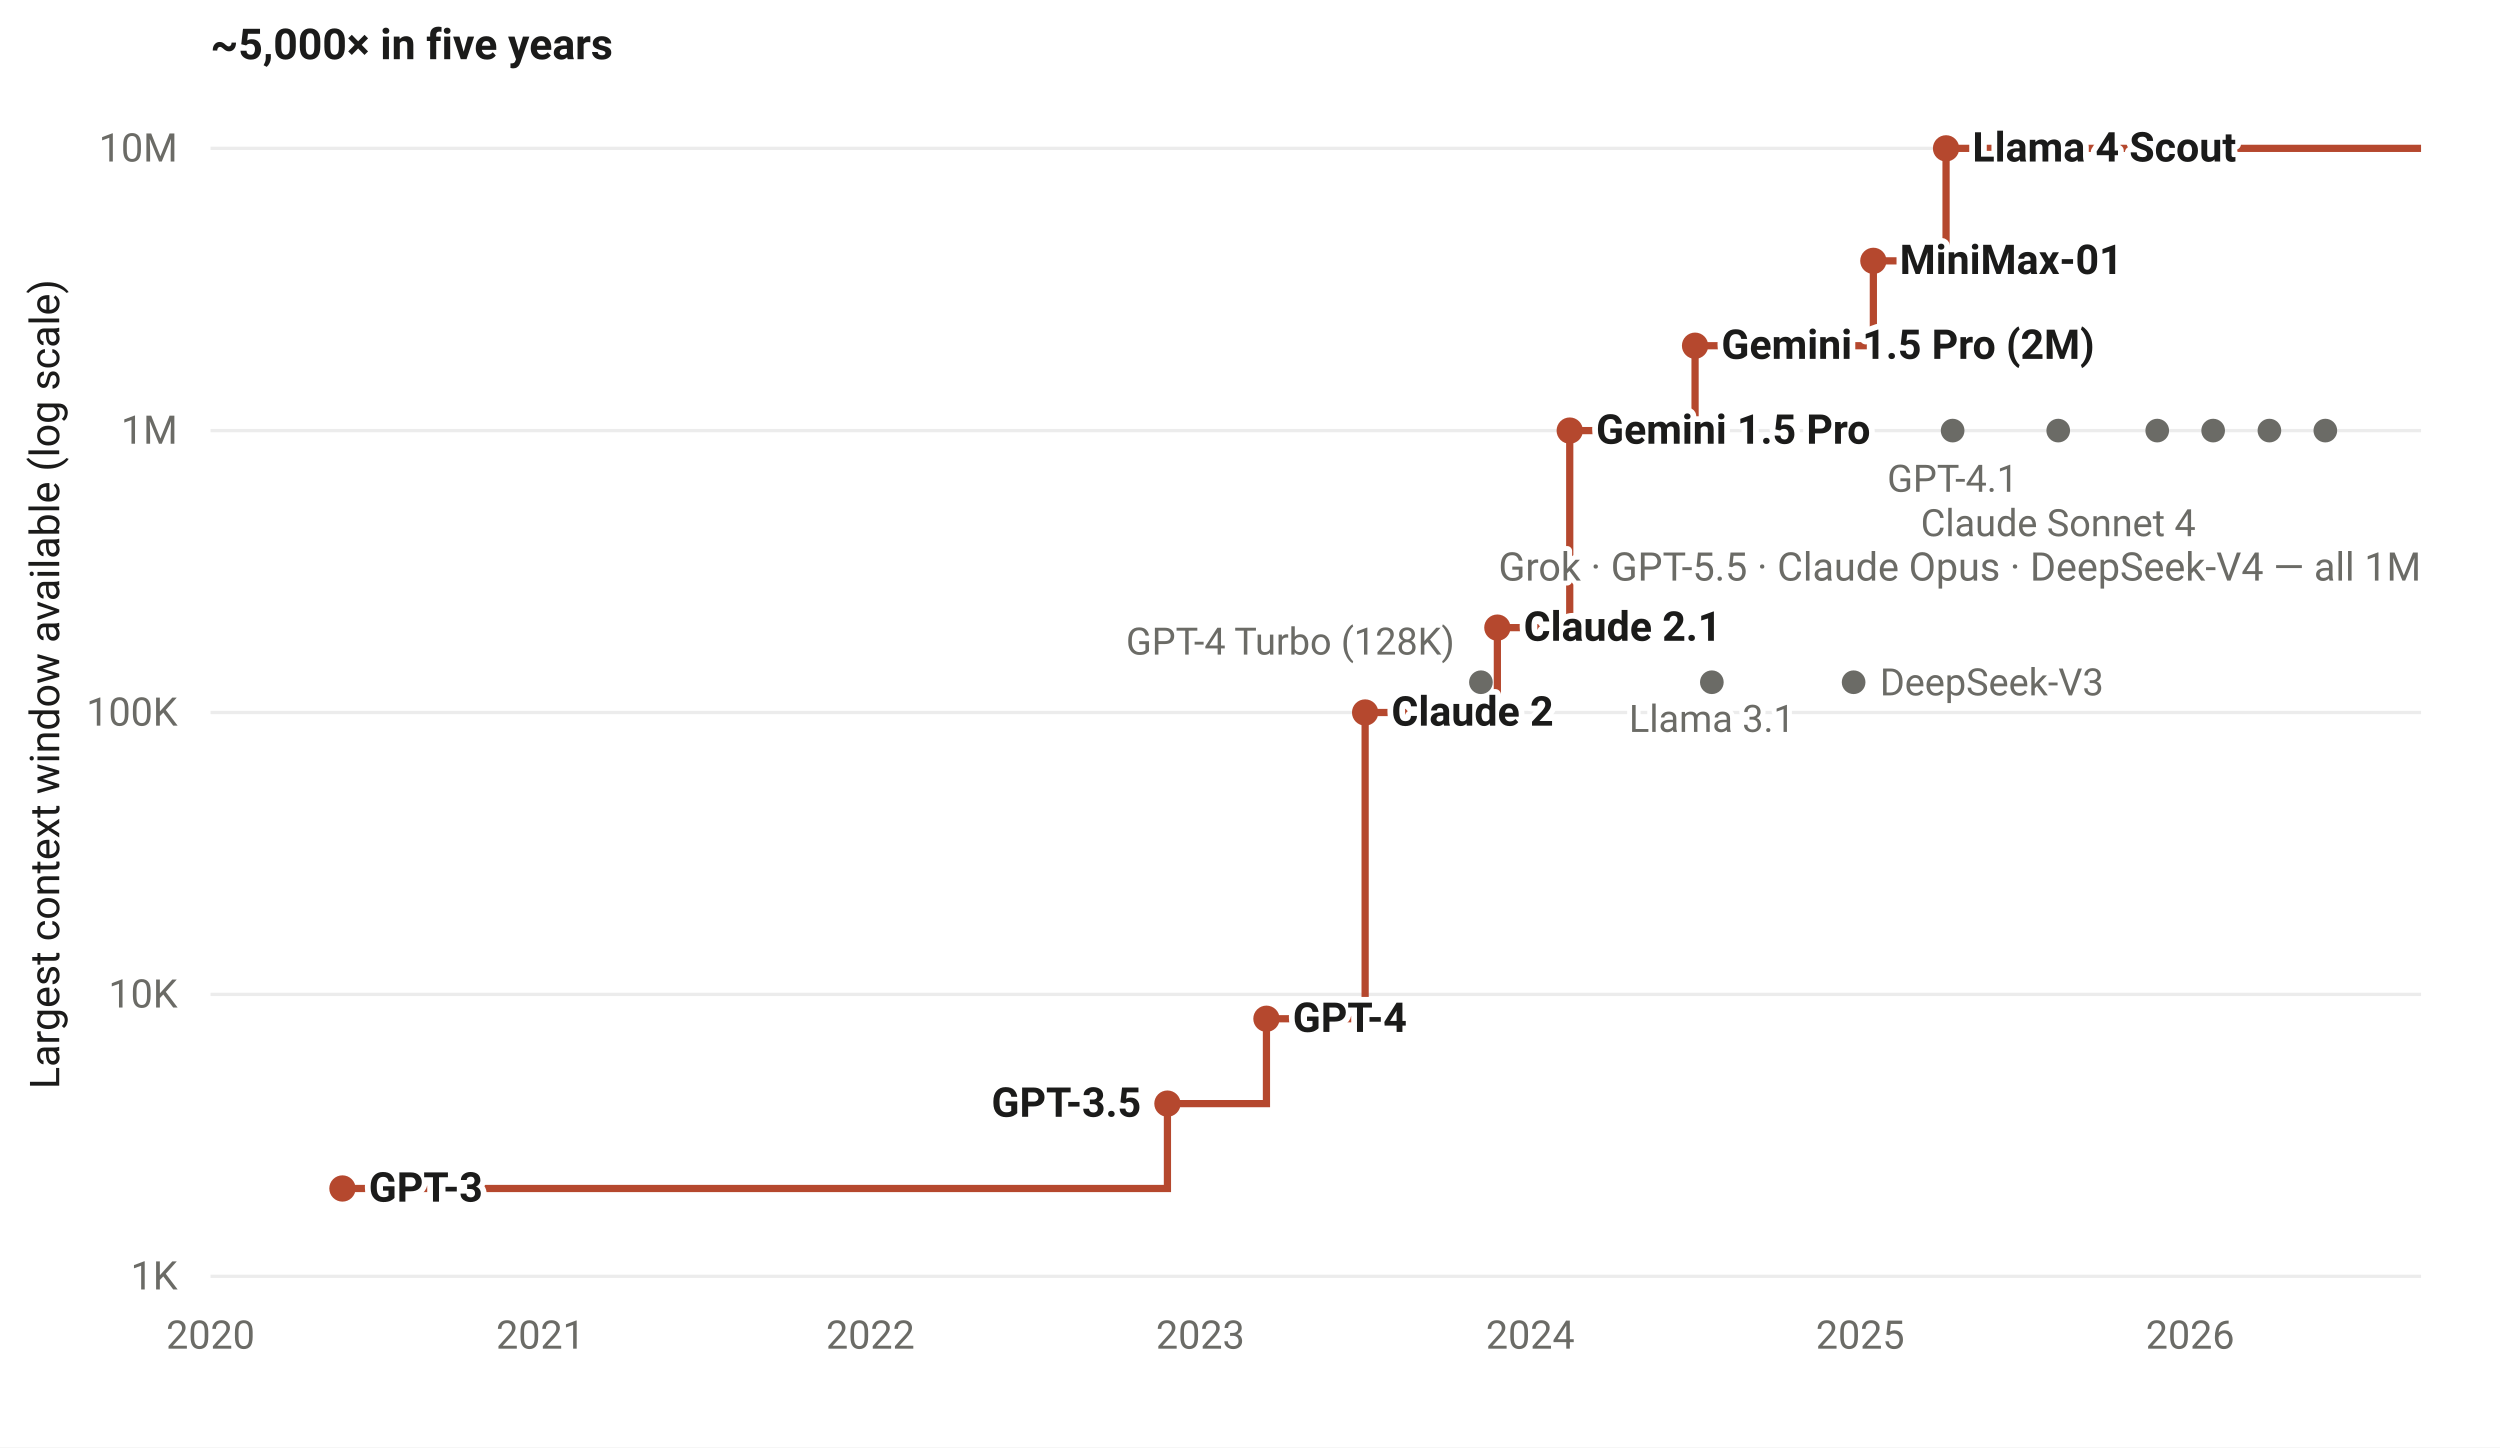
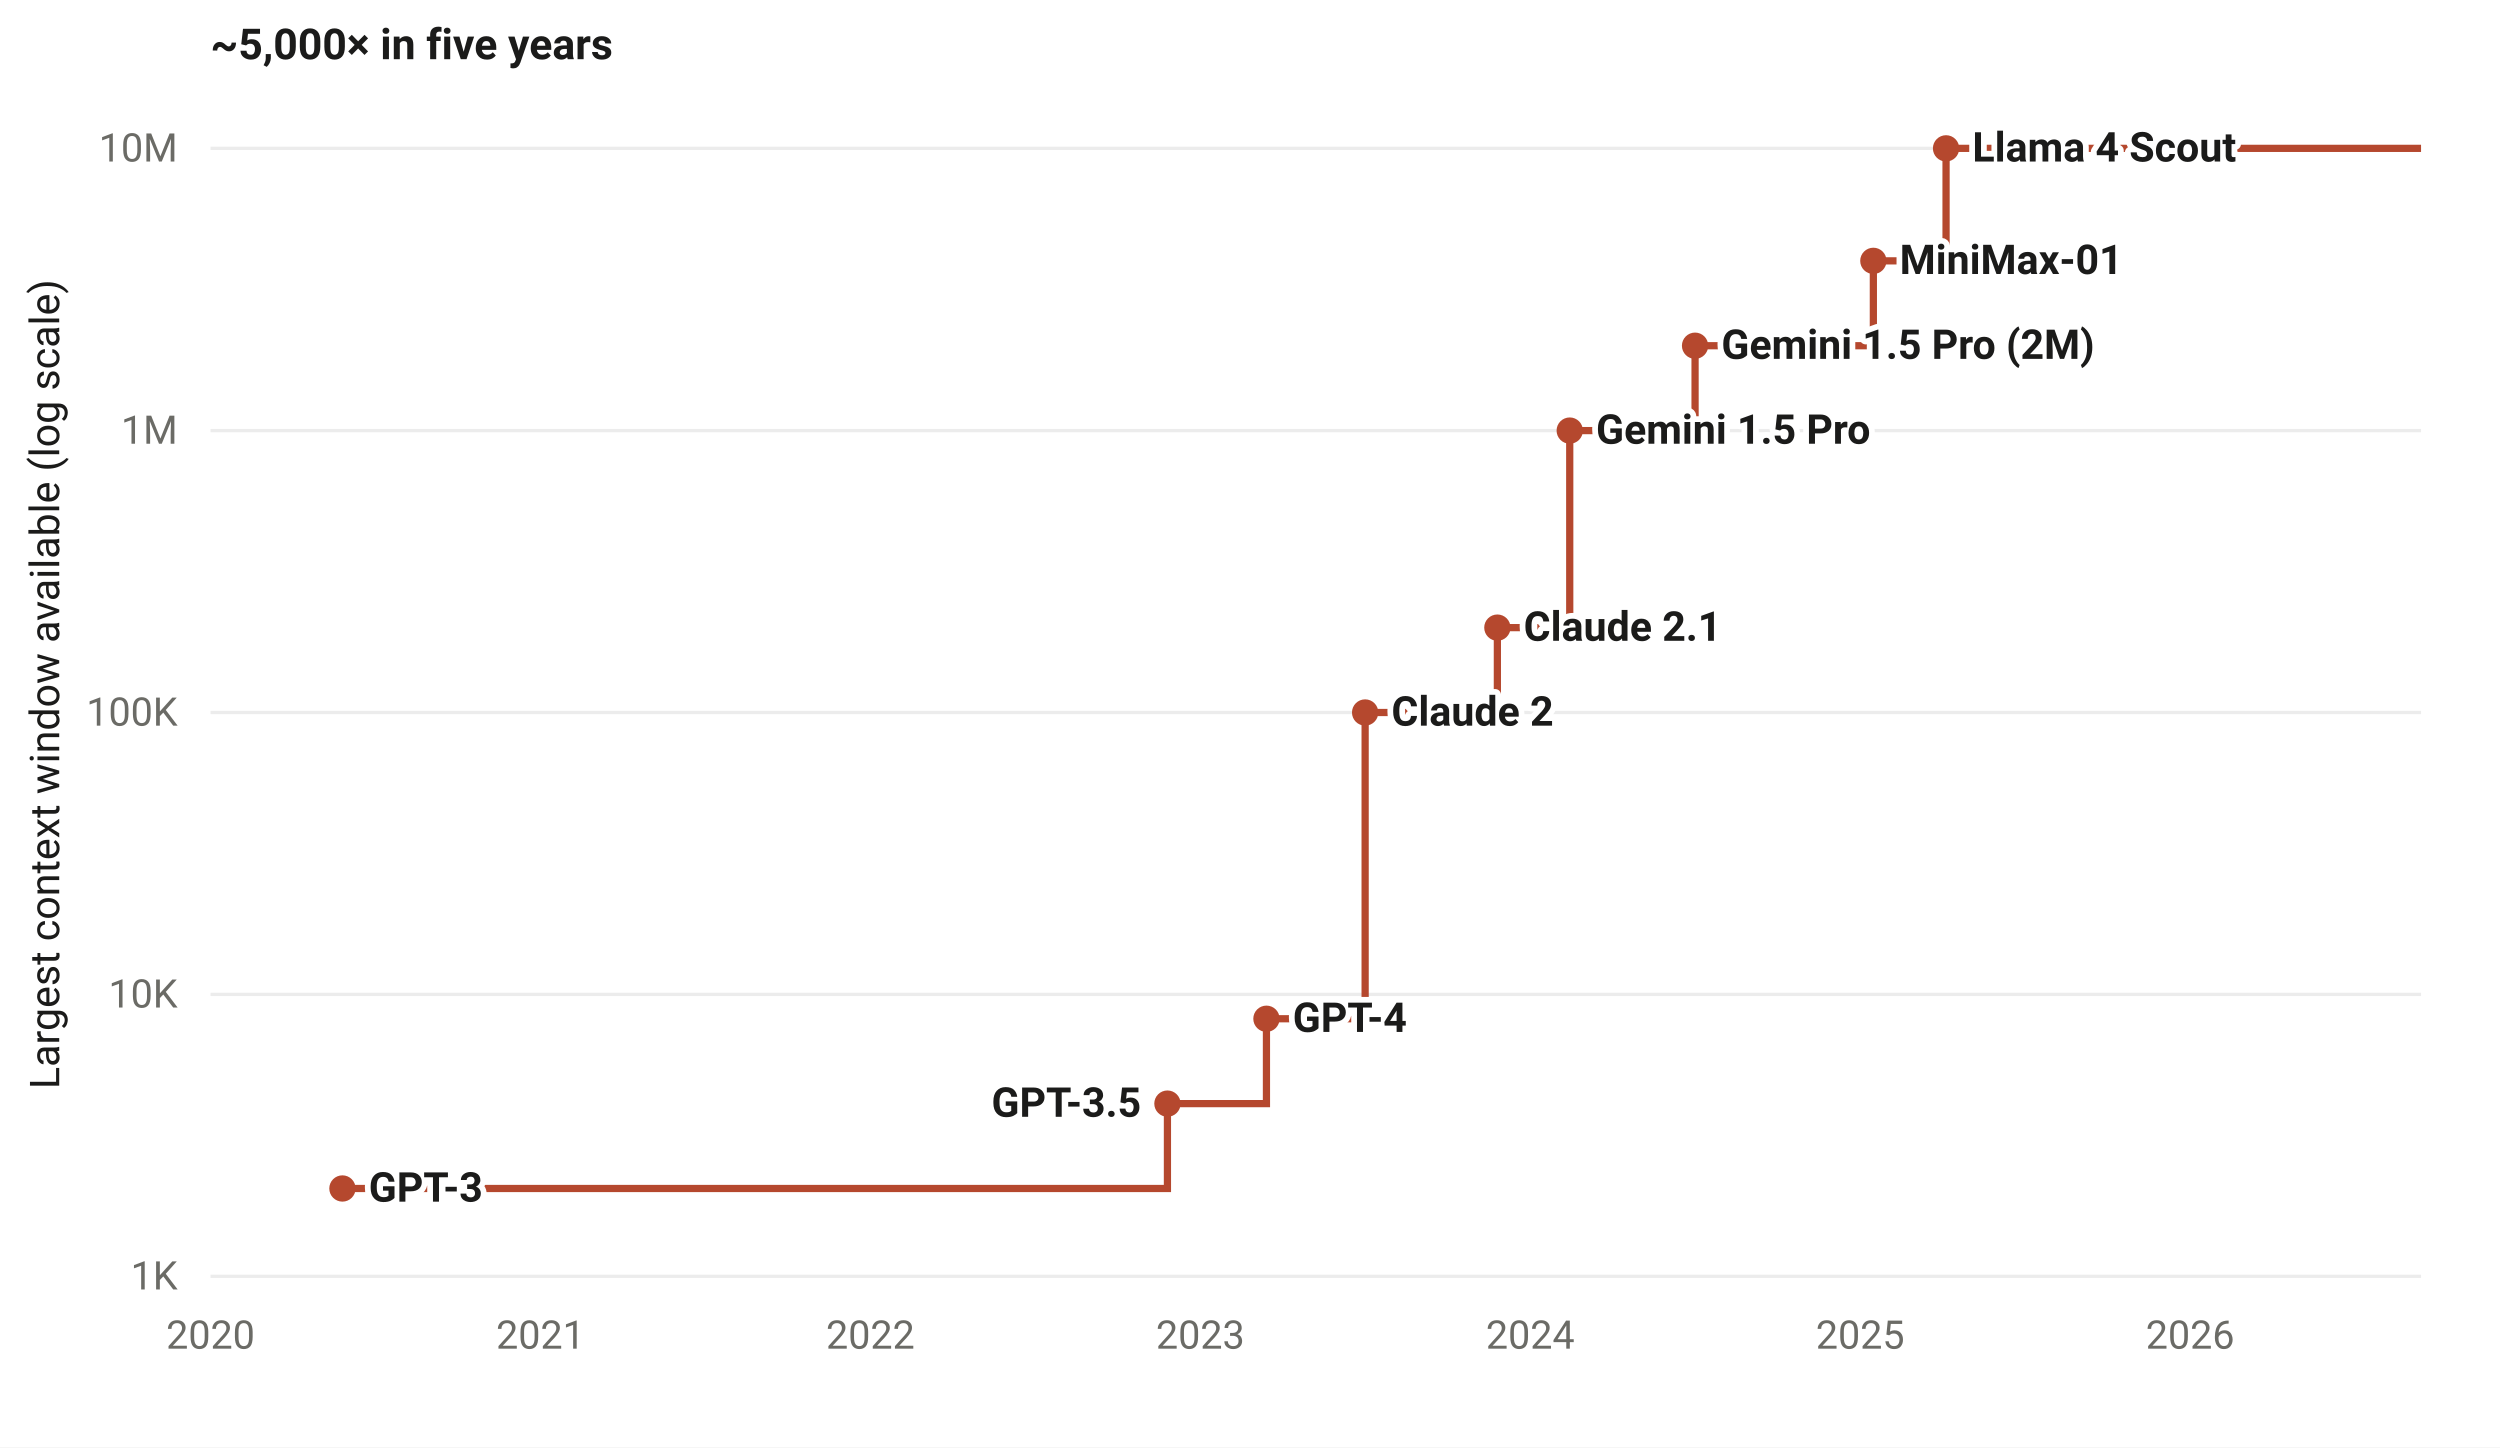
- <svg xmlns="http://www.w3.org/2000/svg" viewBox="0 0 760 440" font-family="-apple-system,BlinkMacSystemFont,Segoe UI,Roboto,Helvetica,Arial,sans-serif" role="img" aria-label="Context window frontier 2020-2026: first model to reach each window, with later followers in grey">
+ <svg xmlns="http://www.w3.org/2000/svg" viewBox="0 0 760 440" font-family="-apple-system,BlinkMacSystemFont,Segoe UI,Roboto,Helvetica,Arial,sans-serif" role="img" aria-label="Context window frontier 2020-2026: the first model to reach each window size">
  <rect width="760" height="440" fill="#ffffff" />
  <line x1="64" y1="388.0" x2="736" y2="388.0" stroke="#ececec" />
  <text x="54" y="392.0" font-size="12" fill="#6b6b66" text-anchor="end">1K</text>
  <line x1="64" y1="302.3" x2="736" y2="302.3" stroke="#ececec" />
  <text x="54" y="306.3" font-size="12" fill="#6b6b66" text-anchor="end">10K</text>
  <line x1="64" y1="216.6" x2="736" y2="216.6" stroke="#ececec" />
  <text x="54" y="220.6" font-size="12" fill="#6b6b66" text-anchor="end">100K</text>
  <line x1="64" y1="130.9" x2="736" y2="130.9" stroke="#ececec" />
  <text x="54" y="134.9" font-size="12" fill="#6b6b66" text-anchor="end">1M</text>
  <line x1="64" y1="45.1" x2="736" y2="45.1" stroke="#ececec" />
  <text x="54" y="49.1" font-size="12" fill="#6b6b66" text-anchor="end">10M</text>
  <text x="64.0" y="410" font-size="12" fill="#6b6b66" text-anchor="middle">2020</text>
  <text x="164.3" y="410" font-size="12" fill="#6b6b66" text-anchor="middle">2021</text>
  <text x="264.6" y="410" font-size="12" fill="#6b6b66" text-anchor="middle">2022</text>
  <text x="364.9" y="410" font-size="12" fill="#6b6b66" text-anchor="middle">2023</text>
  <text x="465.2" y="410" font-size="12" fill="#6b6b66" text-anchor="middle">2024</text>
  <text x="565.5" y="410" font-size="12" fill="#6b6b66" text-anchor="middle">2025</text>
  <text x="665.8" y="410" font-size="12" fill="#6b6b66" text-anchor="middle">2026</text>
  <path d="M 104.1 361.3 L 354.9 361.3 L 354.9 335.5 L 385.0 335.5 L 385.0 309.7 L 415.0 309.7 L 415.0 216.6 L 455.2 216.6 L 455.2 190.8 L 477.2 190.8 L 477.2 130.9 L 515.3 130.9 L 515.3 105.1 L 569.5 105.1 L 569.5 79.3 L 591.6 79.3 L 591.6 45.1 L 736.0 45.1" fill="none" stroke="#b5482e" stroke-width="2.2" />
  <text x="18" y="208" font-size="12.5" fill="#1b1b1a" text-anchor="middle" transform="rotate(-90 18 208)">Largest context window available (log scale)</text>
  <circle cx="104.1" cy="361.3" r="4" fill="#b5482e" />
  <text x="112.1" y="365.3" font-size="12.5" fill="#1b1b1a" font-weight="600" stroke="#ffffff" stroke-width="3.5" paint-order="stroke" stroke-linejoin="round">GPT-3</text>
  <circle cx="354.9" cy="335.5" r="4" fill="#b5482e" />
  <text x="346.9" y="339.5" font-size="12.5" fill="#1b1b1a" font-weight="600" text-anchor="end" stroke="#ffffff" stroke-width="3.5" paint-order="stroke" stroke-linejoin="round">GPT-3.5</text>
  <circle cx="385.0" cy="309.7" r="4" fill="#b5482e" />
  <text x="393.0" y="313.7" font-size="12.5" fill="#1b1b1a" font-weight="600" stroke="#ffffff" stroke-width="3.5" paint-order="stroke" stroke-linejoin="round">GPT-4</text>
  <circle cx="415.0" cy="216.6" r="4" fill="#b5482e" />
  <text x="423.0" y="220.6" font-size="12.5" fill="#1b1b1a" font-weight="600" stroke="#ffffff" stroke-width="3.5" paint-order="stroke" stroke-linejoin="round">Claude 2</text>
  <circle cx="455.2" cy="190.8" r="4" fill="#b5482e" />
  <text x="463.2" y="194.8" font-size="12.5" fill="#1b1b1a" font-weight="600" stroke="#ffffff" stroke-width="3.5" paint-order="stroke" stroke-linejoin="round">Claude 2.1</text>
  <circle cx="477.2" cy="130.9" r="4" fill="#b5482e" />
  <text x="485.2" y="134.9" font-size="12.5" fill="#1b1b1a" font-weight="600" stroke="#ffffff" stroke-width="3.5" paint-order="stroke" stroke-linejoin="round">Gemini 1.5 Pro</text>
  <circle cx="515.3" cy="105.1" r="4" fill="#b5482e" />
  <text x="523.3" y="109.1" font-size="12.5" fill="#1b1b1a" font-weight="600" stroke="#ffffff" stroke-width="3.5" paint-order="stroke" stroke-linejoin="round">Gemini 1.5 Pro (2M)</text>
  <circle cx="569.5" cy="79.3" r="4" fill="#b5482e" />
  <text x="577.5" y="83.3" font-size="12.5" fill="#1b1b1a" font-weight="600" stroke="#ffffff" stroke-width="3.5" paint-order="stroke" stroke-linejoin="round">MiniMax-01</text>
  <circle cx="591.6" cy="45.1" r="4" fill="#b5482e" />
  <text x="599.6" y="49.1" font-size="12.5" fill="#1b1b1a" font-weight="600" stroke="#ffffff" stroke-width="3.5" paint-order="stroke" stroke-linejoin="round">Llama 4 Scout</text>
-   <circle cx="450.2" cy="207.4" r="3.6" fill="#6b6b66" />
-   <text x="442.2" y="199.0" font-size="11.5" fill="#6b6b66" text-anchor="end" stroke="#ffffff" stroke-width="3" paint-order="stroke" stroke-linejoin="round">GPT-4 Turbo (128K)</text>
-   <circle cx="520.4" cy="207.4" r="3.6" fill="#6b6b66" />
-   <text x="520.4" y="222.5" font-size="11.5" fill="#6b6b66" text-anchor="middle" stroke="#ffffff" stroke-width="3" paint-order="stroke" stroke-linejoin="round">Llama 3.1</text>
-   <circle cx="563.5" cy="207.4" r="3.6" fill="#6b6b66" />
-   <text x="571.5" y="211.4" font-size="11.5" fill="#6b6b66" stroke="#ffffff" stroke-width="3" paint-order="stroke" stroke-linejoin="round">DeepSeek-V3</text>
-   <circle cx="593.6" cy="130.9" r="3.6" fill="#6b6b66" />
-   <text x="593.6" y="149.5" font-size="11.5" fill="#6b6b66" text-anchor="middle" stroke="#ffffff" stroke-width="3" paint-order="stroke" stroke-linejoin="round">GPT-4.1</text>
-   <circle cx="625.7" cy="130.9" r="3.6" fill="#6b6b66" />
-   <text x="625.7" y="163.0" font-size="11.5" fill="#6b6b66" text-anchor="middle" stroke="#ffffff" stroke-width="3" paint-order="stroke" stroke-linejoin="round">Claude Sonnet 4</text>
-   <circle cx="655.8" cy="130.9" r="3.6" fill="#6b6b66" />
-   <circle cx="672.8" cy="130.9" r="3.6" fill="#6b6b66" />
-   <circle cx="689.9" cy="130.9" r="3.6" fill="#6b6b66" />
-   <circle cx="706.9" cy="130.9" r="3.6" fill="#6b6b66" />
-   <text x="736.0" y="176.5" font-size="12" fill="#6b6b66" text-anchor="end" stroke="#ffffff" stroke-width="3" paint-order="stroke" stroke-linejoin="round">Grok · GPT-5.5 · Claude Opus · DeepSeek-V4 — all 1M</text>
  <text x="64" y="18" font-size="13" fill="#1b1b1a" font-weight="700">~5,000× in five years</text>
</svg>
